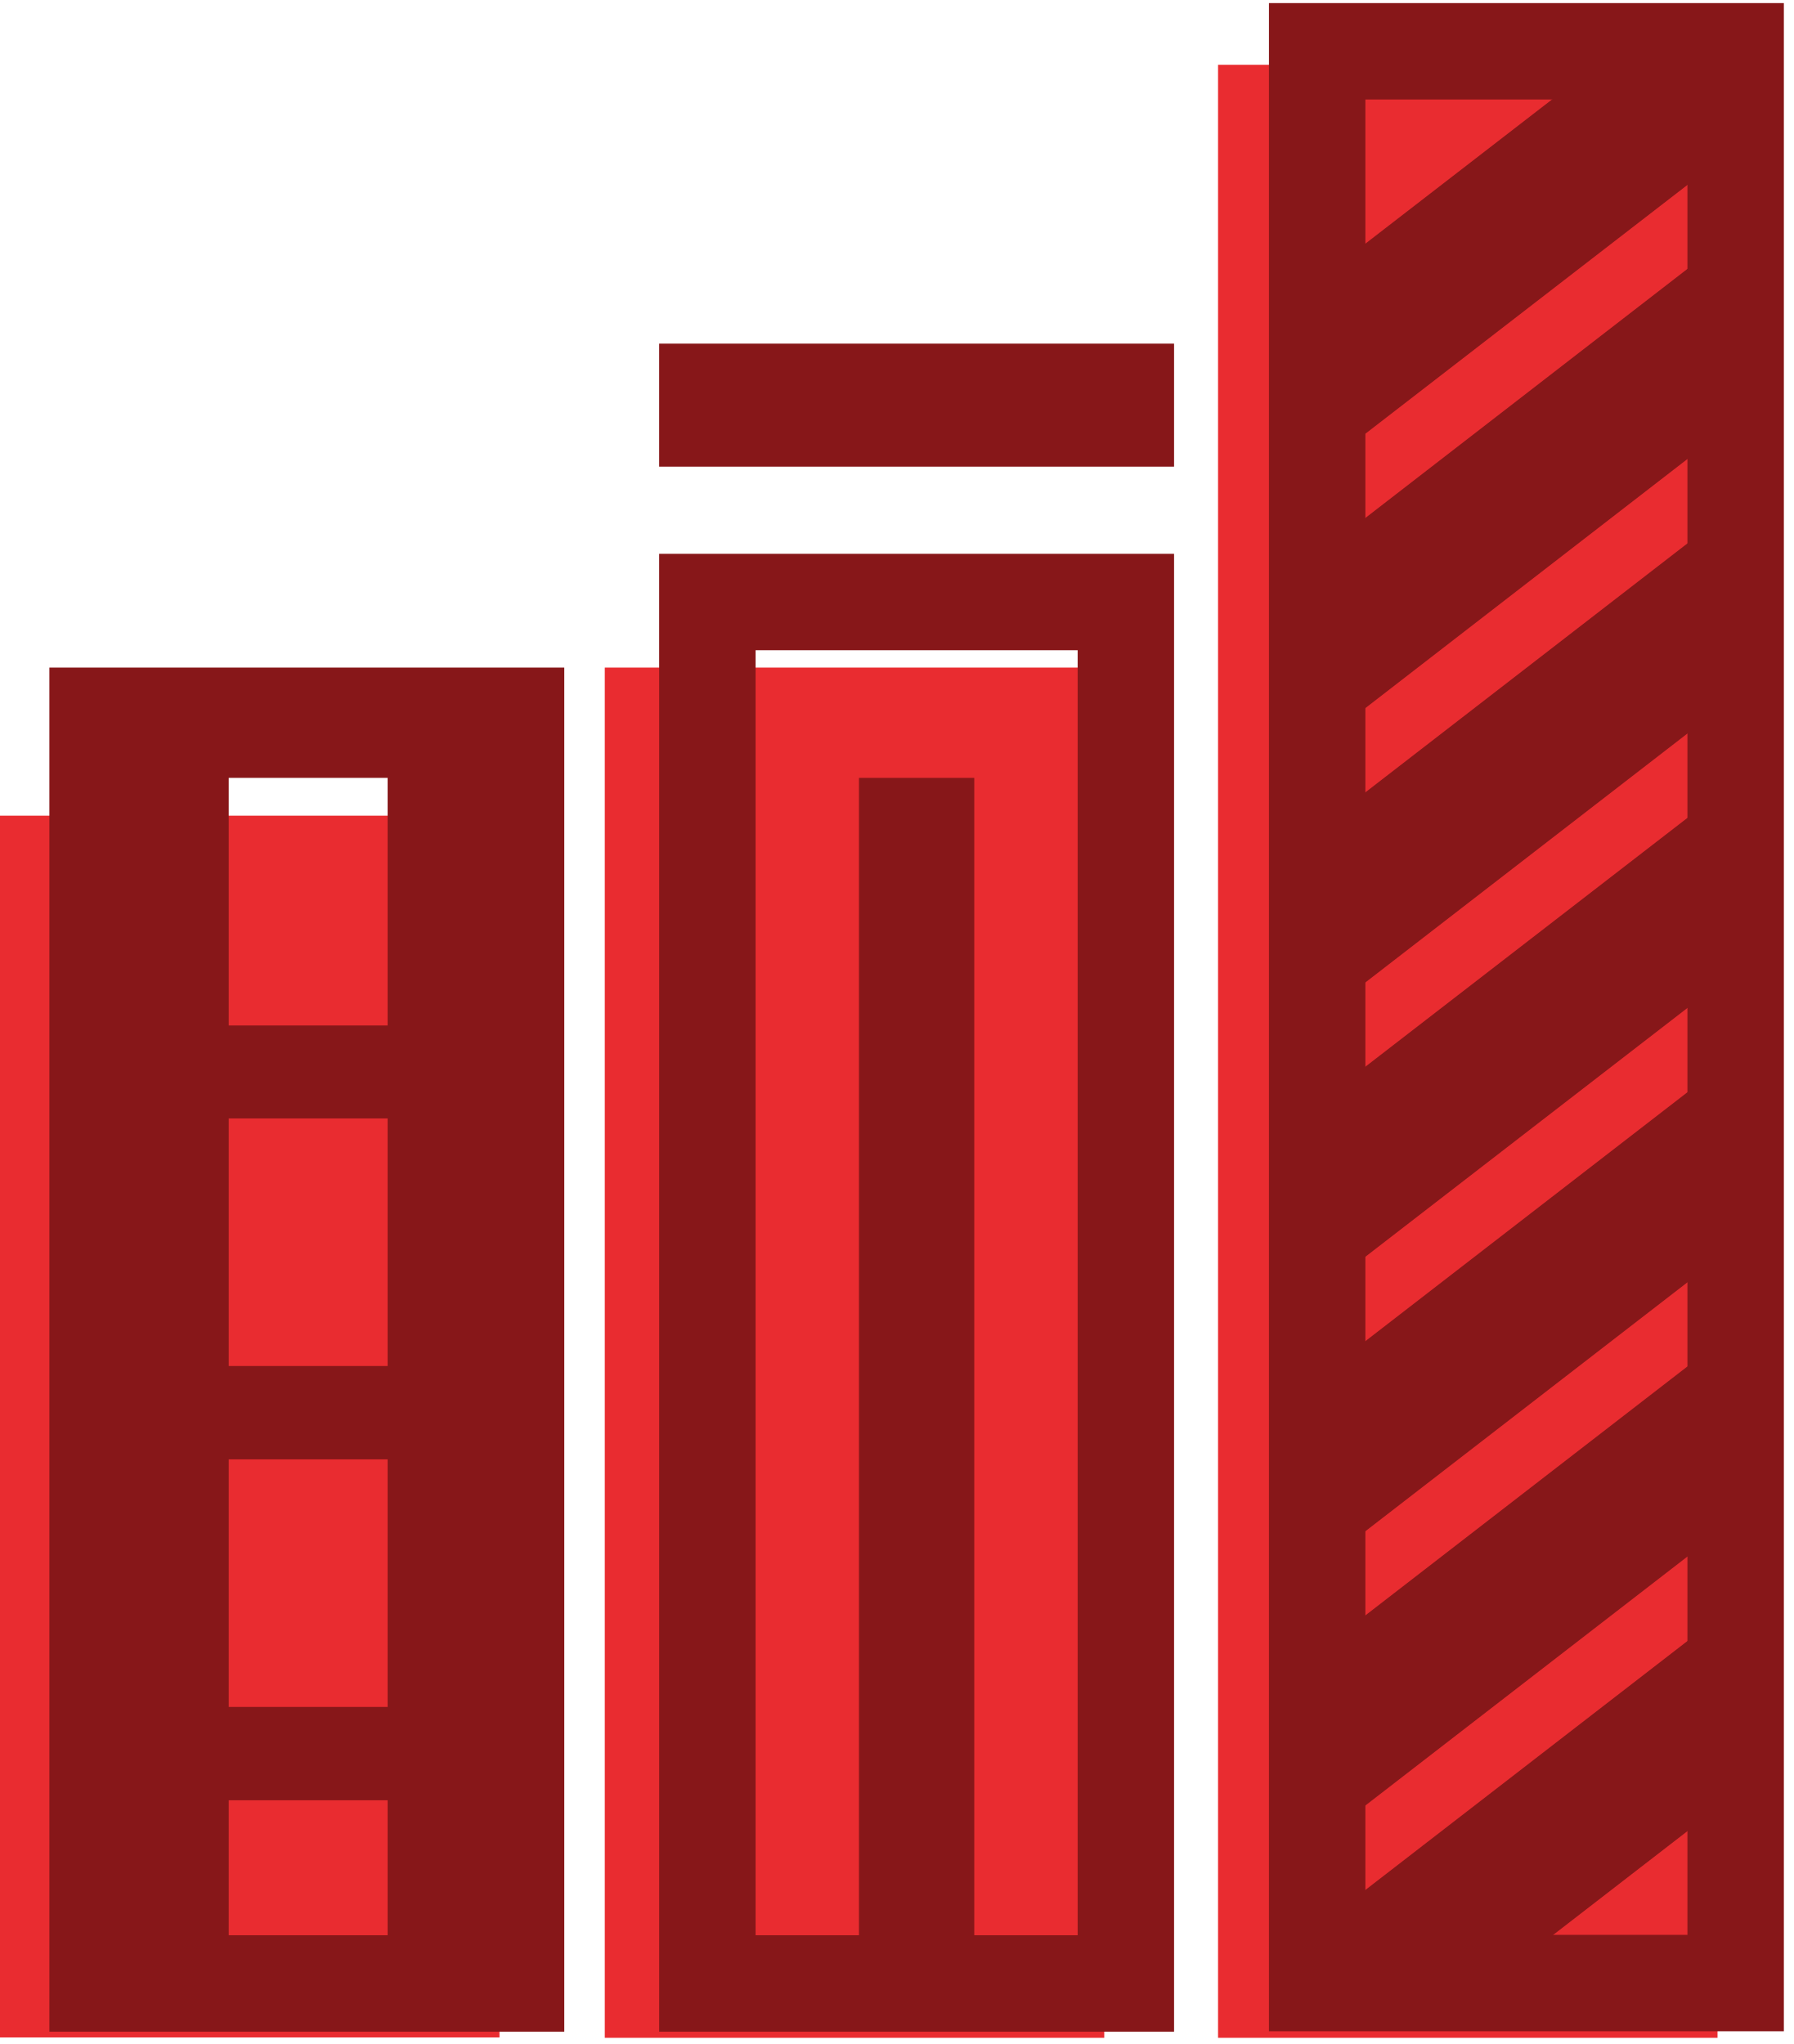
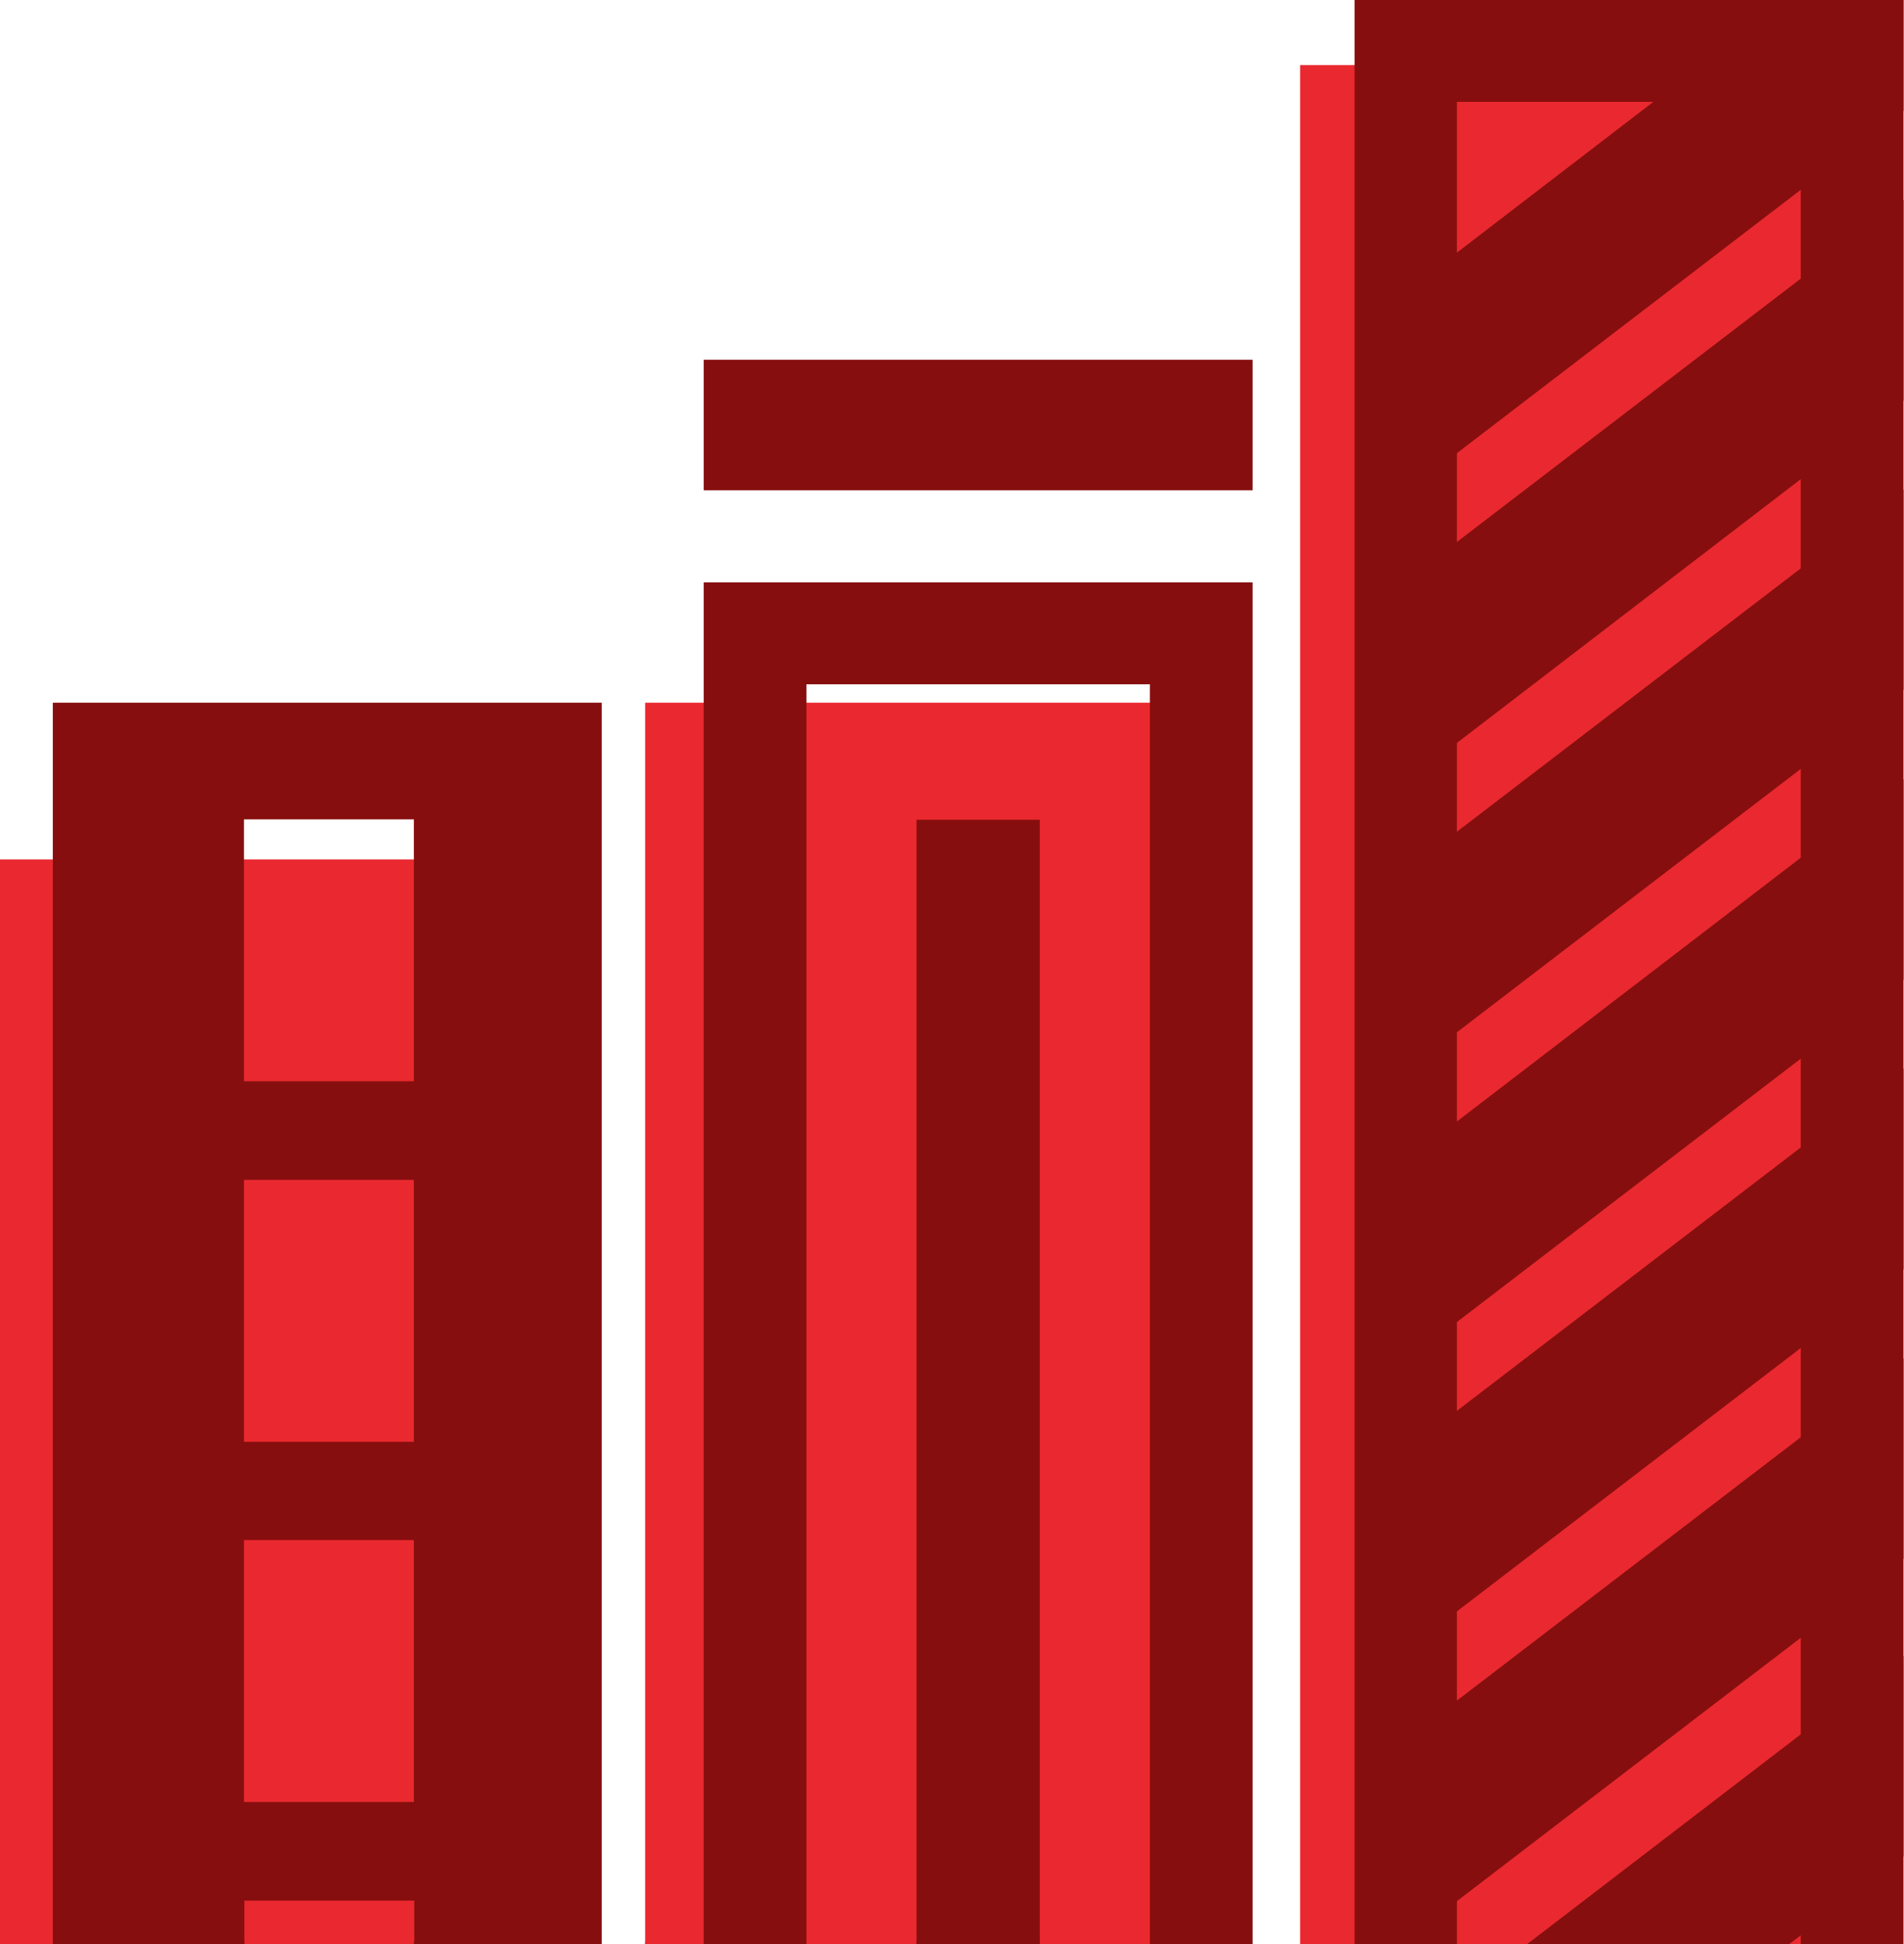
- <svg xmlns="http://www.w3.org/2000/svg" xmlns:xlink="http://www.w3.org/1999/xlink" version="1.1" id="Layer_1" x="0px" y="0px" viewBox="0 0 465 530" style="enable-background:new 0 0 465 530;" xml:space="preserve">
+ <svg xmlns="http://www.w3.org/2000/svg" version="1.1" id="Layer_1" x="0px" y="0px" viewBox="0 0 465 475" style="enable-background:new 0 0 465 475;" xml:space="preserve">
  <style type="text/css">
- 	.st0{fill:#E92C30;}
- 	.st1{fill:none;stroke:#871719;stroke-width:25;stroke-miterlimit:10;}
- 	.st2{fill:#871719;}
- 	.st3{clip-path:url(#XMLID_61_);}
- 	.st4{fill:none;stroke:#871719;stroke-width:39;stroke-miterlimit:10;}
+ 	.st0{fill:#E9292F;}
+ 	.st1{fill:#870E0E;}
+ 	.st2{fill:none;stroke:#870E0E;stroke-width:25;stroke-miterlimit:10;}
</style>
-   <rect id="XMLID_95_" x="315.8" y="16.8" class="st0" width="129.5" height="511.6" />
-   <rect id="XMLID_2987_" x="156.8" y="173.1" class="st0" width="129.5" height="355.3" />
-   <rect id="XMLID_2988_" y="211.5" class="st0" width="129.5" height="316.8" />
-   <rect id="XMLID_2979_" x="183.4" y="156.1" class="st1" width="108.5" height="358.2" />
-   <rect id="XMLID_2911_" x="25.3" y="185.6" class="st1" width="108.5" height="328.7" />
-   <g id="XMLID_191_">
-     <path id="XMLID_2916_" class="st2" d="M134.2,185.6H25.7v328.7h33.6v-47.5h41.2v47.5h33.6V185.6z M100.6,442.6H59.3v-64.2h41.2   V442.6z M100.6,354.2H59.3v-64.2h41.2V354.2z M100.6,265.9H59.3v-64.2h41.2V265.9z" />
+   <rect x="317.6" y="15.9" class="st0" width="130.2" height="459.1" />
+   <rect x="157.6" y="171.7" class="st0" width="130.2" height="303.3" />
+   <rect x="157.6" y="474.5" class="st0" width="130.2" height="0.5" />
+   <rect y="210" class="st0" width="130.2" height="265" />
+   <rect y="474.5" class="st0" width="130.2" height="0.5" />
+   <polygon class="st1" points="38,196.6 121.9,196.6 121.9,475 147,475 147,171.7 12.9,171.7 12.9,475 38,475 " />
+   <path class="st1" d="M134.9,184.1H25.9V475h33.8v-10.6h41.5V475h33.8V184.1z M101.1,440.3H59.6v-64h41.5V440.3z M101.1,352.3H59.6  v-64h41.5V352.3z M59.6,264.2v-64h41.5v64H59.6z" />
+   <rect x="25.9" y="474.5" class="st1" width="33.8" height="0.5" />
+   <rect x="101.1" y="474.5" class="st1" width="33.8" height="0.5" />
+   <g>
+     <polygon class="st1" points="355.9,24.9 439.9,24.9 439.9,475 465,475 465,0 330.9,0 330.9,475 355.9,475  " />
  </g>
-   <g id="XMLID_2919_">
-     <defs>
-       <rect id="XMLID_2920_" x="341.5" y="13.3" width="108.5" height="500.9" />
-     </defs>
-     <clipPath id="XMLID_61_">
-       <use xlink:href="#XMLID_2920_" style="overflow:visible;" />
-     </clipPath>
-     <g id="XMLID_2893_" class="st3">
-       <line id="XMLID_2_" class="st4" x1="268.6" y1="153.8" x2="492" y2="-18.8" />
-       <line id="XMLID_7_" class="st4" x1="271.7" y1="222.6" x2="495" y2="49.9" />
-       <line id="XMLID_6_" class="st4" x1="274.7" y1="291.4" x2="498.1" y2="118.7" />
-       <line id="XMLID_5_" class="st4" x1="277.8" y1="360.1" x2="501.2" y2="187.5" />
-       <line id="XMLID_4_" class="st4" x1="280.9" y1="428.9" x2="504.2" y2="256.3" />
-       <line id="XMLID_3_" class="st4" x1="283.9" y1="497.7" x2="507.3" y2="325" />
-       <line id="XMLID_1_" class="st4" x1="287" y1="566.5" x2="510.4" y2="393.8" />
-     </g>
+   <g>
+     <polygon class="st1" points="197,167.2 280.9,167.2 280.9,475 306,475 306,142.3 171.9,142.3 171.9,475 197,475  " />
+     <rect x="184.4" y="100.4" class="st2" width="109.1" height="6.9" />
  </g>
-   <rect id="XMLID_2908_" x="341.5" y="13.3" class="st1" width="108.5" height="500.9" />
-   <rect id="XMLID_2948_" x="183.4" y="101.6" class="st1" width="108.5" height="6.9" />
-   <rect id="XMLID_2922_" x="222.7" y="201.7" class="st2" width="29.9" height="312.5" />
+   <rect x="223.9" y="200.3" class="st1" width="30.1" height="274.7" />
+   <rect x="223.9" y="474.5" class="st1" width="30.1" height="0.5" />
+   <g>
+     <polygon class="st1" points="436.4,0 404,24.8 356.2,61.5 331.2,80.7 331.2,129.7 356.2,110.5 440,46.3 465,27.1 465,0  " />
+     <polygon class="st1" points="356.2,132.2 331.2,151.4 331.2,200.4 356.2,181.3 440,117 465,97.9 465,48.8 440,68  " />
+     <polygon class="st1" points="356.2,203 331.2,222.2 331.2,271.2 356.2,252 440,187.8 465,168.6 465,119.6 440,138.8  " />
+     <polygon class="st1" points="356.2,273.8 331.2,292.9 331.2,342 356.2,322.8 440,258.6 465,239.4 465,190.4 440,209.5  " />
+     <polygon class="st1" points="356.2,344.5 331.2,363.7 331.2,412.7 356.2,393.5 440,329.3 465,310.2 465,261.1 440,280.3  " />
+     <polygon class="st1" points="356.2,415.3 331.2,434.5 331.2,473.9 343.7,473.9 356.2,464.3 440,400.1 465,380.9 465,331.9    440,351.1  " />
+     <polygon class="st1" points="373.1,475 437.1,475 440,472.8 465,453.6 465,404.6 440,423.7  " />
+   </g>
</svg>
